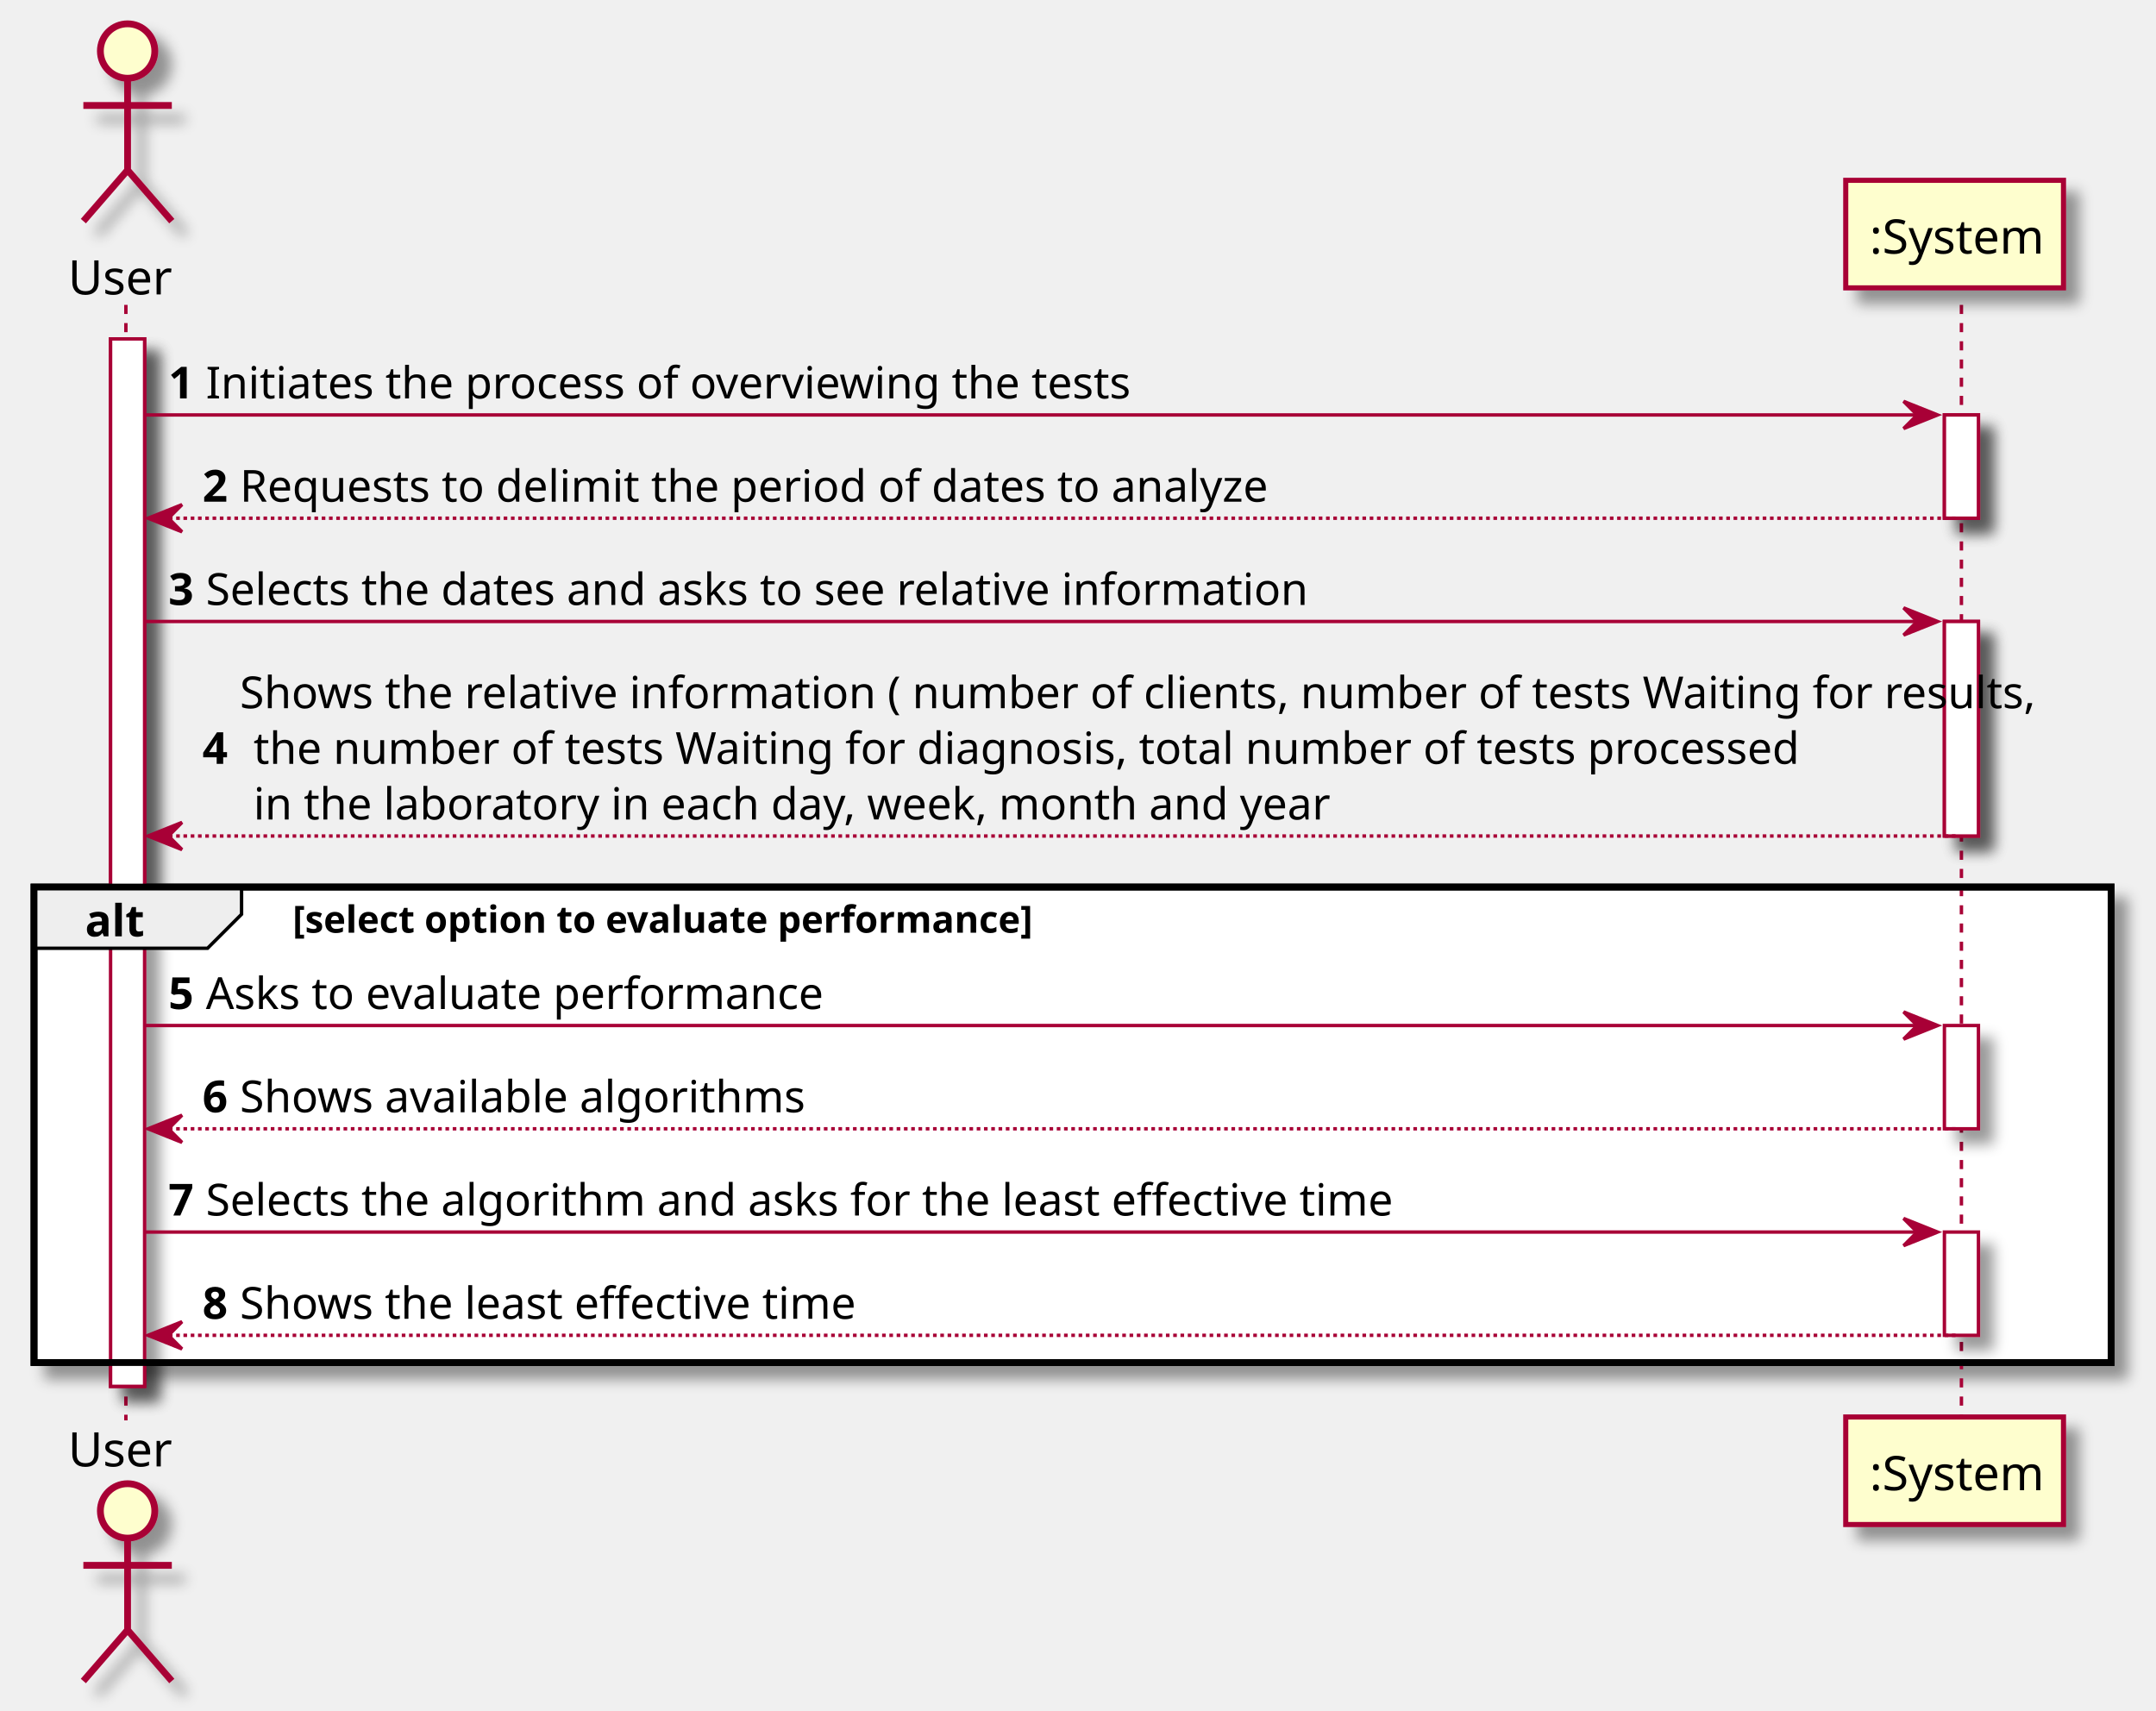
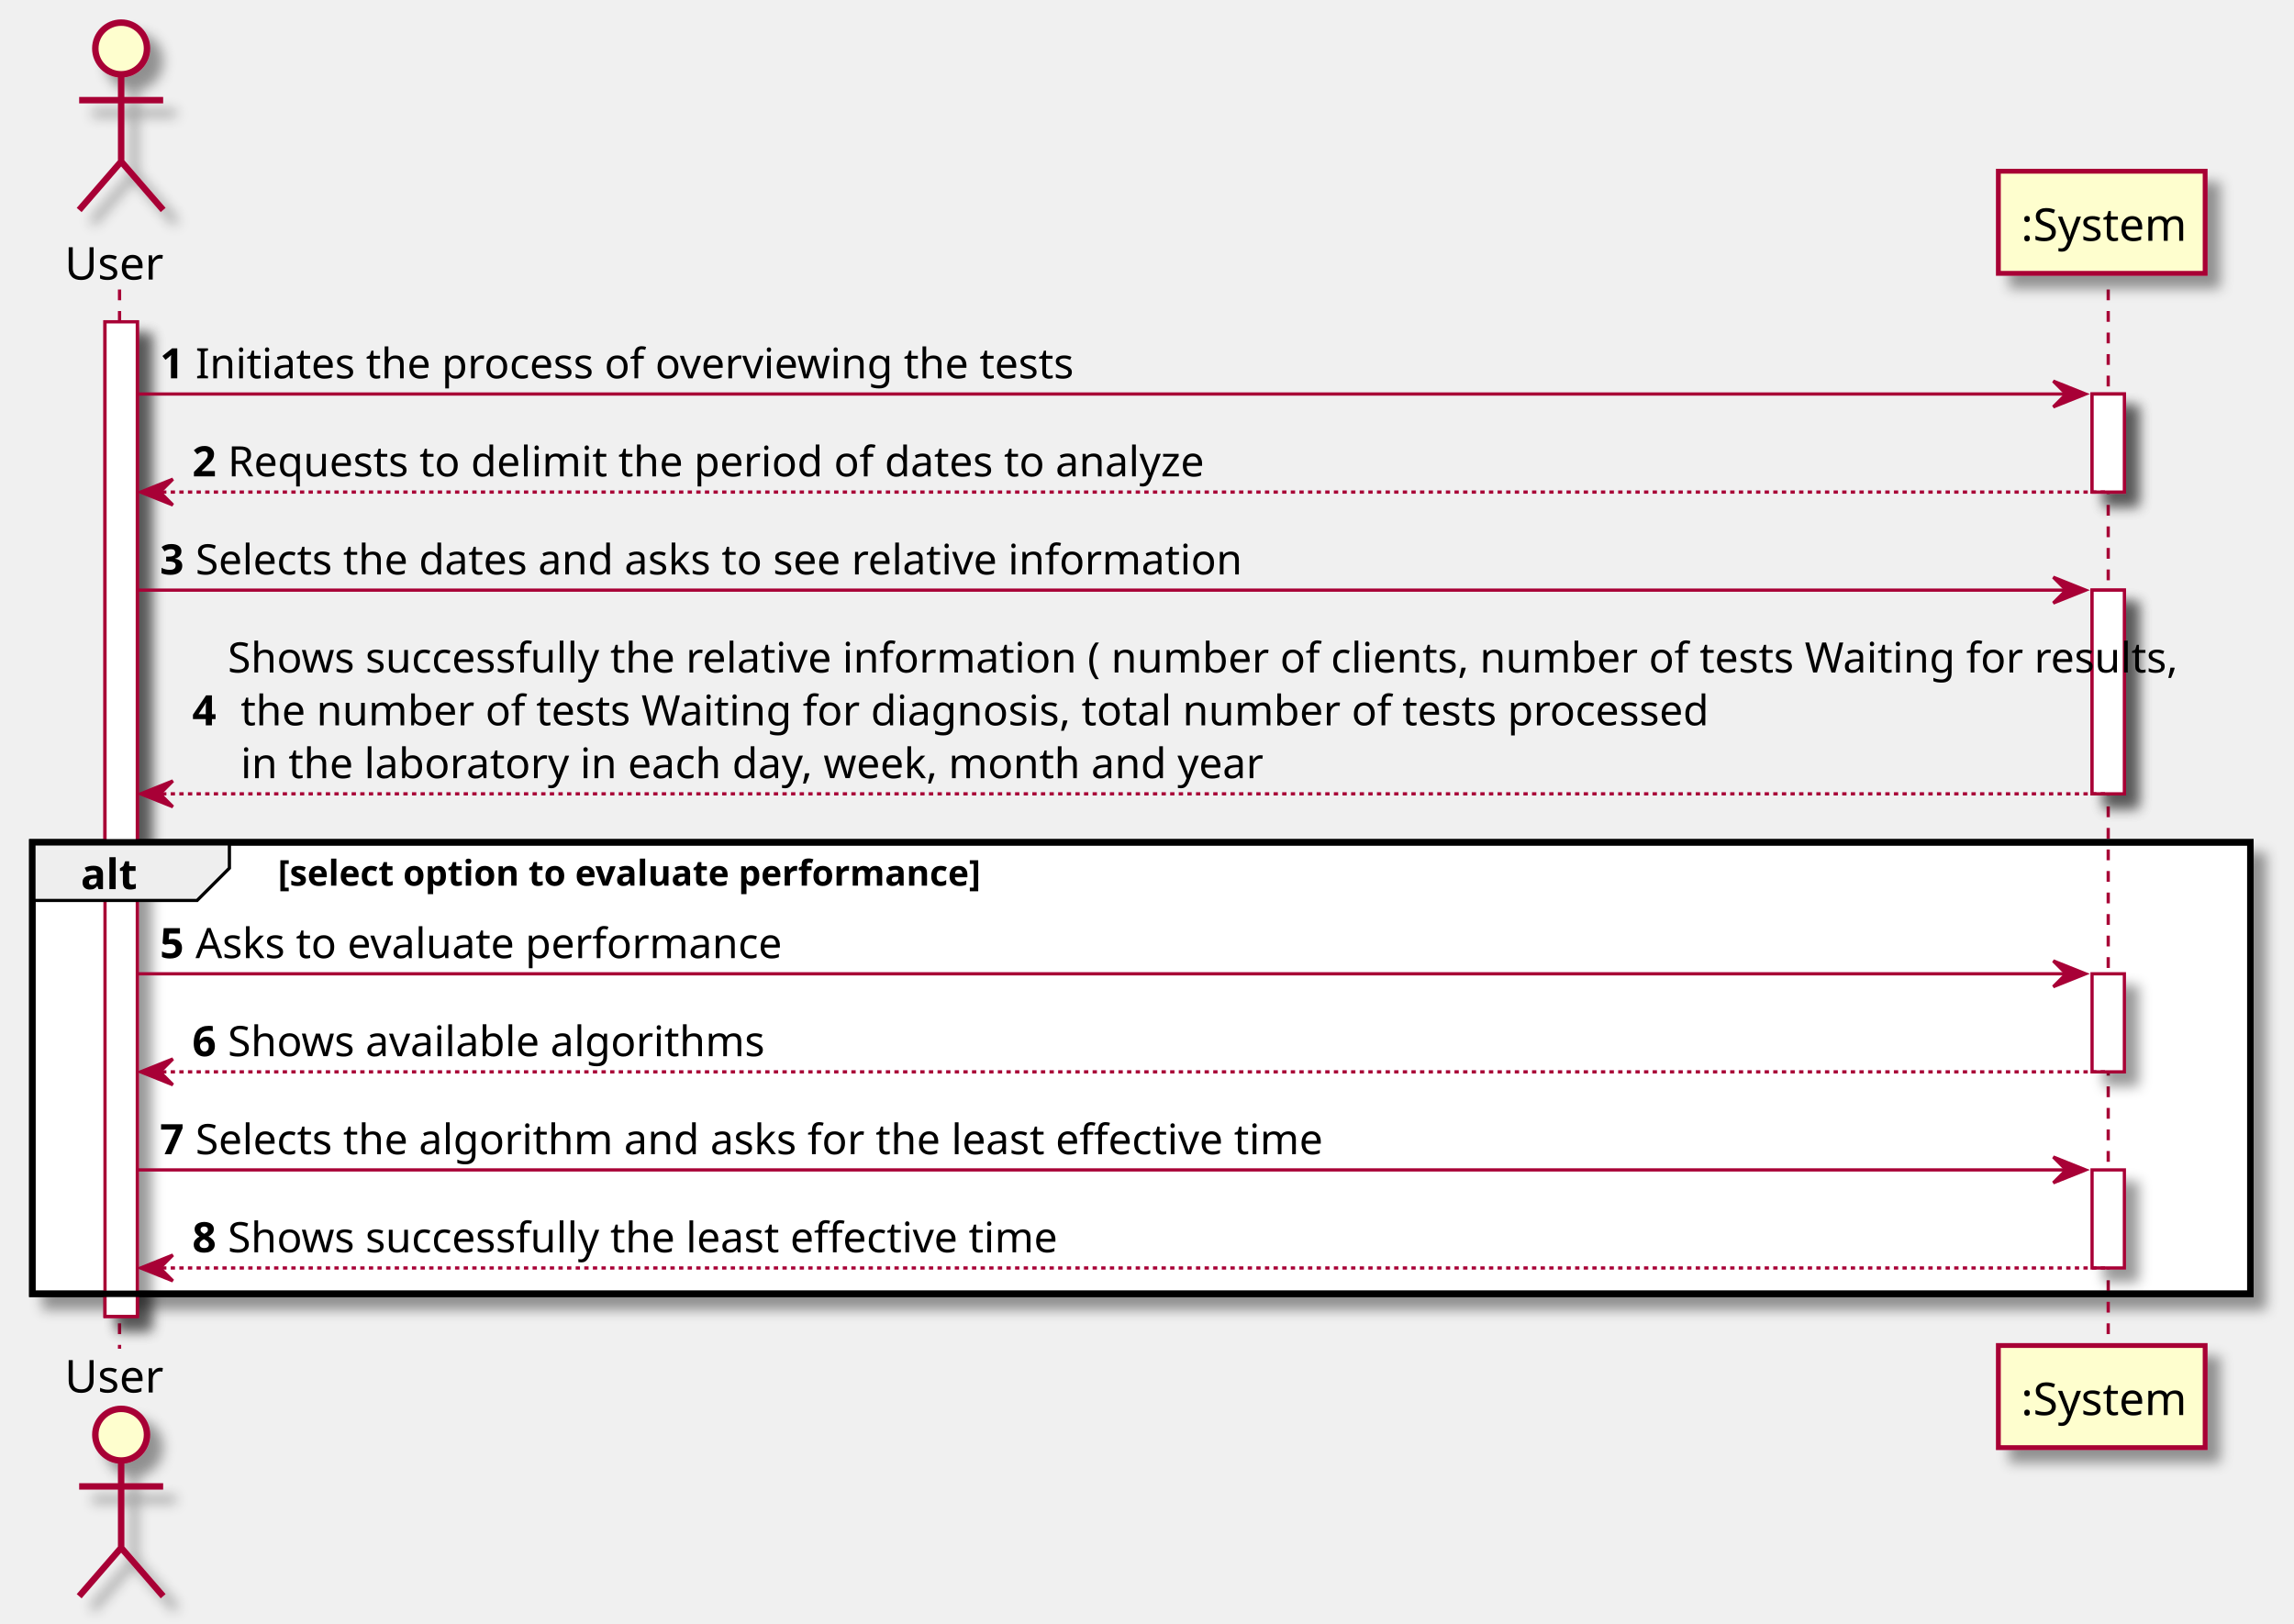
- <svg xmlns="http://www.w3.org/2000/svg" contentScriptType="application/ecmascript" contentStyleType="text/css" height="940.61px" preserveAspectRatio="none" style="width:1185px;height:940px;" version="1.1" viewBox="0 0 1185 940" width="1185.58px" zoomAndPan="magnify">
+ <svg xmlns="http://www.w3.org/2000/svg" contentScriptType="application/ecmascript" contentStyleType="text/css" height="754.5px" preserveAspectRatio="none" style="width:1065px;height:754px;" version="1.1" viewBox="0 0 1065 754" width="1065px" zoomAndPan="magnify">
  <defs>
-     <filter height="300%" id="fe169zmxbn5u2" width="300%" x="-1" y="-1">
-       <feGaussianBlur result="blurOut" stdDeviation="3.74" />
+     <filter height="300%" id="f3vckaus42y8s" width="300%" x="-1" y="-1">
+       <feGaussianBlur result="blurOut" stdDeviation="3.0" />
      <feColorMatrix in="blurOut" result="blurOut2" type="matrix" values="0 0 0 0 0 0 0 0 0 0 0 0 0 0 0 0 0 0 .4 0" />
-       <feOffset dx="7.48" dy="7.48" in="blurOut2" result="blurOut3" />
+       <feOffset dx="6.0" dy="6.0" in="blurOut2" result="blurOut3" />
      <feBlend in="SourceGraphic" in2="blurOut3" mode="normal" />
    </filter>
  </defs>
  <g>
-     <rect fill="#FFFFFF" filter="url(#fe169zmxbn5u2)" height="575.712" style="stroke:#A80036;stroke-width:1.87;" width="18.7" x="60.775" y="186.269" />
-     <rect fill="#FFFFFF" filter="url(#fe169zmxbn5u2)" height="56.757" style="stroke:#A80036;stroke-width:1.87;" width="18.7" x="1068.705" y="228.067" />
-     <rect fill="#FFFFFF" filter="url(#fe169zmxbn5u2)" height="117.912" style="stroke:#A80036;stroke-width:1.87;" width="18.7" x="1068.705" y="341.582" />
-     <rect fill="#FFFFFF" filter="url(#fe169zmxbn5u2)" height="56.757" style="stroke:#A80036;stroke-width:1.87;" width="18.7" x="1068.705" y="563.659" />
-     <rect fill="#FFFFFF" filter="url(#fe169zmxbn5u2)" height="56.757" style="stroke:#A80036;stroke-width:1.87;" width="18.7" x="1068.705" y="677.174" />
-     <rect fill="#FFFFFF" filter="url(#fe169zmxbn5u2)" height="261.347" style="stroke:#000000;stroke-width:3.74;" width="1141.635" x="18.7" y="487.544" />
-     <line style="stroke:#A80036;stroke-width:1.87;stroke-dasharray:5.0,5.0;" x1="69.19" x2="69.19" y1="167.57" y2="780.681" />
-     <line style="stroke:#A80036;stroke-width:1.87;stroke-dasharray:5.0,5.0;" x1="1078.055" x2="1078.055" y1="167.57" y2="780.681" />
-     <text fill="#000000" font-family="sans-serif" font-size="26.18" lengthAdjust="spacing" textLength="54.23" x="37.4" y="161.817">User</text>
-     <ellipse cx="70.125" cy="28.05" fill="#FEFECE" filter="url(#fe169zmxbn5u2)" rx="14.96" ry="14.96" style="stroke:#A80036;stroke-width:3.74;" />
-     <path d="M70.125,43.01 L70.125,93.5 M45.815,57.97 L94.435,57.97 M70.125,93.5 L45.815,121.55 M70.125,93.5 L94.435,121.55 " fill="none" filter="url(#fe169zmxbn5u2)" style="stroke:#A80036;stroke-width:3.74;" />
-     <text fill="#000000" font-family="sans-serif" font-size="26.18" lengthAdjust="spacing" textLength="54.23" x="37.4" y="805.988">User</text>
-     <ellipse cx="70.125" cy="830.441" fill="#FEFECE" filter="url(#fe169zmxbn5u2)" rx="14.96" ry="14.96" style="stroke:#A80036;stroke-width:3.74;" />
-     <path d="M70.125,845.401 L70.125,895.891 M45.815,860.361 L94.435,860.361 M70.125,895.891 L45.815,923.941 M70.125,895.891 L94.435,923.941 " fill="none" filter="url(#fe169zmxbn5u2)" style="stroke:#A80036;stroke-width:3.74;" />
-     <rect fill="#FEFECE" filter="url(#fe169zmxbn5u2)" height="59.109" style="stroke:#A80036;stroke-width:2.805;" width="119.68" x="1014.475" y="99.11" />
-     <text fill="#000000" font-family="sans-serif" font-size="26.18" lengthAdjust="spacing" textLength="93.5" x="1027.565" y="139.377">:System</text>
-     <rect fill="#FEFECE" filter="url(#fe169zmxbn5u2)" height="59.109" style="stroke:#A80036;stroke-width:2.805;" width="119.68" x="1014.475" y="778.811" />
-     <text fill="#000000" font-family="sans-serif" font-size="26.18" lengthAdjust="spacing" textLength="93.5" x="1027.565" y="819.078">:System</text>
-     <rect fill="#FFFFFF" filter="url(#fe169zmxbn5u2)" height="575.712" style="stroke:#A80036;stroke-width:1.87;" width="18.7" x="60.775" y="186.269" />
-     <rect fill="#FFFFFF" filter="url(#fe169zmxbn5u2)" height="56.757" style="stroke:#A80036;stroke-width:1.87;" width="18.7" x="1068.705" y="228.067" />
-     <rect fill="#FFFFFF" filter="url(#fe169zmxbn5u2)" height="117.912" style="stroke:#A80036;stroke-width:1.87;" width="18.7" x="1068.705" y="341.582" />
-     <rect fill="#FFFFFF" filter="url(#fe169zmxbn5u2)" height="56.757" style="stroke:#A80036;stroke-width:1.87;" width="18.7" x="1068.705" y="563.659" />
-     <rect fill="#FFFFFF" filter="url(#fe169zmxbn5u2)" height="56.757" style="stroke:#A80036;stroke-width:1.87;" width="18.7" x="1068.705" y="677.174" />
-     <polygon fill="#A80036" points="1046.265,220.587,1064.965,228.067,1046.265,235.547,1053.745,228.067" style="stroke:#A80036;stroke-width:1.87;" />
-     <line style="stroke:#A80036;stroke-width:1.87;" x1="79.475" x2="1057.485" y1="228.067" y2="228.067" />
-     <text fill="#000000" font-family="sans-serif" font-size="24.31" font-weight="bold" lengthAdjust="spacing" textLength="13.09" x="92.565" y="218.985">1</text>
-     <text fill="#000000" font-family="sans-serif" font-size="24.31" lengthAdjust="spacing" textLength="474.98" x="113.135" y="218.985">Initiates the process of overviewing the tests</text>
-     <polygon fill="#A80036" points="100.045,277.344,81.345,284.824,100.045,292.304,92.565,284.824" style="stroke:#A80036;stroke-width:1.87;" />
-     <line style="stroke:#A80036;stroke-width:1.87;stroke-dasharray:2.0,2.0;" x1="88.825" x2="1076.185" y1="284.824" y2="284.824" />
-     <text fill="#000000" font-family="sans-serif" font-size="24.31" font-weight="bold" lengthAdjust="spacing" textLength="13.09" x="111.265" y="275.743">2</text>
-     <text fill="#000000" font-family="sans-serif" font-size="24.31" lengthAdjust="spacing" textLength="536.69" x="131.835" y="275.743">Requests to delimit the period of dates to analyze</text>
-     <polygon fill="#A80036" points="1046.265,334.102,1064.965,341.582,1046.265,349.062,1053.745,341.582" style="stroke:#A80036;stroke-width:1.87;" />
-     <line style="stroke:#A80036;stroke-width:1.87;" x1="79.475" x2="1057.485" y1="341.582" y2="341.582" />
-     <text fill="#000000" font-family="sans-serif" font-size="24.31" font-weight="bold" lengthAdjust="spacing" textLength="13.09" x="92.565" y="332.5">3</text>
-     <text fill="#000000" font-family="sans-serif" font-size="24.31" lengthAdjust="spacing" textLength="579.7" x="113.135" y="332.5">Selects the dates and asks to see relative information</text>
-     <polygon fill="#A80036" points="100.045,452.014,81.345,459.494,100.045,466.974,92.565,459.494" style="stroke:#A80036;stroke-width:1.87;" />
-     <line style="stroke:#A80036;stroke-width:1.87;stroke-dasharray:2.0,2.0;" x1="88.825" x2="1076.185" y1="459.494" y2="459.494" />
-     <text fill="#000000" font-family="sans-serif" font-size="24.31" font-weight="bold" lengthAdjust="spacing" textLength="13.09" x="111.265" y="419.835">4</text>
-     <text fill="#000000" font-family="sans-serif" font-size="24.31" lengthAdjust="spacing" textLength="923.78" x="131.835" y="389.258">Shows the relative information ( number of clients, number of tests Waiting for results,</text>
-     <text fill="#000000" font-family="sans-serif" font-size="24.31" lengthAdjust="spacing" textLength="800.36" x="139.315" y="419.835">the number of tests Waiting for diagnosis, total number of tests processed</text>
-     <text fill="#000000" font-family="sans-serif" font-size="24.31" lengthAdjust="spacing" textLength="561" x="139.315" y="450.413">in the laboratory in each day, week, month and year</text>
-     <path d="M18.7,487.544 L132.77,487.544 L132.77,502.504 L114.07,521.204 L18.7,521.204 L18.7,487.544 " fill="#EEEEEE" style="stroke:#000000;stroke-width:1.87;" />
-     <rect fill="none" height="261.347" style="stroke:#000000;stroke-width:3.74;" width="1141.635" x="18.7" y="487.544" />
-     <text fill="#000000" font-family="sans-serif" font-size="24.31" font-weight="bold" lengthAdjust="spacing" textLength="29.92" x="46.75" y="514.65">alt</text>
-     <text fill="#000000" font-family="sans-serif" font-size="20.57" font-weight="bold" lengthAdjust="spacing" textLength="407.66" x="160.82" y="512.638">[select option to evaluate performance]</text>
-     <polygon fill="#A80036" points="1046.265,556.179,1064.965,563.659,1046.265,571.139,1053.745,563.659" style="stroke:#A80036;stroke-width:1.87;" />
-     <line style="stroke:#A80036;stroke-width:1.87;" x1="79.475" x2="1057.485" y1="563.659" y2="563.659" />
-     <text fill="#000000" font-family="sans-serif" font-size="24.31" font-weight="bold" lengthAdjust="spacing" textLength="13.09" x="92.565" y="554.577">5</text>
-     <text fill="#000000" font-family="sans-serif" font-size="24.31" lengthAdjust="spacing" textLength="319.77" x="113.135" y="554.577">Asks to evaluate performance</text>
-     <polygon fill="#A80036" points="100.045,612.936,81.345,620.416,100.045,627.896,92.565,620.416" style="stroke:#A80036;stroke-width:1.87;" />
-     <line style="stroke:#A80036;stroke-width:1.87;stroke-dasharray:2.0,2.0;" x1="88.825" x2="1076.185" y1="620.416" y2="620.416" />
-     <text fill="#000000" font-family="sans-serif" font-size="24.31" font-weight="bold" lengthAdjust="spacing" textLength="13.09" x="111.265" y="611.335">6</text>
-     <text fill="#000000" font-family="sans-serif" font-size="24.31" lengthAdjust="spacing" textLength="291.72" x="131.835" y="611.335">Shows available algorithms</text>
-     <polygon fill="#A80036" points="1046.265,669.694,1064.965,677.174,1046.265,684.654,1053.745,677.174" style="stroke:#A80036;stroke-width:1.87;" />
-     <line style="stroke:#A80036;stroke-width:1.87;" x1="79.475" x2="1057.485" y1="677.174" y2="677.174" />
-     <text fill="#000000" font-family="sans-serif" font-size="24.31" font-weight="bold" lengthAdjust="spacing" textLength="13.09" x="92.565" y="668.092">7</text>
-     <text fill="#000000" font-family="sans-serif" font-size="24.31" lengthAdjust="spacing" textLength="618.97" x="113.135" y="668.092">Selects the algorithm and asks for the least effective time</text>
-     <polygon fill="#A80036" points="100.045,726.451,81.345,733.931,100.045,741.411,92.565,733.931" style="stroke:#A80036;stroke-width:1.87;" />
-     <line style="stroke:#A80036;stroke-width:1.87;stroke-dasharray:2.0,2.0;" x1="88.825" x2="1076.185" y1="733.931" y2="733.931" />
-     <text fill="#000000" font-family="sans-serif" font-size="24.31" font-weight="bold" lengthAdjust="spacing" textLength="13.09" x="111.265" y="724.85">8</text>
-     <text fill="#000000" font-family="sans-serif" font-size="24.31" lengthAdjust="spacing" textLength="321.64" x="131.835" y="724.85">Shows the least effective time</text>
+     <rect fill="#FFFFFF" filter="url(#f3vckaus42y8s)" height="461.801" style="stroke:#A80036;stroke-width:1.5;" width="15" x="48.75" y="149.414" />
+     <rect fill="#FFFFFF" filter="url(#f3vckaus42y8s)" height="45.527" style="stroke:#A80036;stroke-width:1.5;" width="15" x="971.25" y="182.941" />
+     <rect fill="#FFFFFF" filter="url(#f3vckaus42y8s)" height="94.582" style="stroke:#A80036;stroke-width:1.5;" width="15" x="971.25" y="273.996" />
+     <rect fill="#FFFFFF" filter="url(#f3vckaus42y8s)" height="45.527" style="stroke:#A80036;stroke-width:1.5;" width="15" x="971.25" y="452.133" />
+     <rect fill="#FFFFFF" filter="url(#f3vckaus42y8s)" height="45.527" style="stroke:#A80036;stroke-width:1.5;" width="15" x="971.25" y="543.188" />
+     <rect fill="#FFFFFF" filter="url(#f3vckaus42y8s)" height="209.637" style="stroke:#000000;stroke-width:3.0;" width="1029.75" x="15" y="391.078" />
+     <line style="stroke:#A80036;stroke-width:1.5;stroke-dasharray:5.0,5.0;" x1="55.5" x2="55.5" y1="134.414" y2="626.215" />
+     <line style="stroke:#A80036;stroke-width:1.5;stroke-dasharray:5.0,5.0;" x1="978.75" x2="978.75" y1="134.414" y2="626.215" />
+     <text fill="#000000" font-family="sans-serif" font-size="21" lengthAdjust="spacing" textLength="43.5" x="30" y="129.8">User</text>
+     <ellipse cx="56.25" cy="22.5" fill="#FEFECE" filter="url(#f3vckaus42y8s)" rx="12" ry="12" style="stroke:#A80036;stroke-width:3.0;" />
+     <path d="M56.25,34.5 L56.25,75 M36.75,46.5 L75.75,46.5 M56.25,75 L36.75,97.5 M56.25,75 L75.75,97.5 " fill="none" filter="url(#f3vckaus42y8s)" style="stroke:#A80036;stroke-width:3.0;" />
+     <text fill="#000000" font-family="sans-serif" font-size="21" lengthAdjust="spacing" textLength="43.5" x="30" y="646.515">User</text>
+     <ellipse cx="56.25" cy="666.129" fill="#FEFECE" filter="url(#f3vckaus42y8s)" rx="12" ry="12" style="stroke:#A80036;stroke-width:3.0;" />
+     <path d="M56.25,678.129 L56.25,718.629 M36.75,690.129 L75.75,690.129 M56.25,718.629 L36.75,741.129 M56.25,718.629 L75.75,741.129 " fill="none" filter="url(#f3vckaus42y8s)" style="stroke:#A80036;stroke-width:3.0;" />
+     <rect fill="#FEFECE" filter="url(#f3vckaus42y8s)" height="47.414" style="stroke:#A80036;stroke-width:2.25;" width="96" x="927.75" y="79.5" />
+     <text fill="#000000" font-family="sans-serif" font-size="21" lengthAdjust="spacing" textLength="75" x="938.25" y="111.8">:System</text>
+     <rect fill="#FEFECE" filter="url(#f3vckaus42y8s)" height="47.414" style="stroke:#A80036;stroke-width:2.25;" width="96" x="927.75" y="624.715" />
+     <text fill="#000000" font-family="sans-serif" font-size="21" lengthAdjust="spacing" textLength="75" x="938.25" y="657.015">:System</text>
+     <rect fill="#FFFFFF" filter="url(#f3vckaus42y8s)" height="461.801" style="stroke:#A80036;stroke-width:1.5;" width="15" x="48.75" y="149.414" />
+     <rect fill="#FFFFFF" filter="url(#f3vckaus42y8s)" height="45.527" style="stroke:#A80036;stroke-width:1.5;" width="15" x="971.25" y="182.941" />
+     <rect fill="#FFFFFF" filter="url(#f3vckaus42y8s)" height="94.582" style="stroke:#A80036;stroke-width:1.5;" width="15" x="971.25" y="273.996" />
+     <rect fill="#FFFFFF" filter="url(#f3vckaus42y8s)" height="45.527" style="stroke:#A80036;stroke-width:1.5;" width="15" x="971.25" y="452.133" />
+     <rect fill="#FFFFFF" filter="url(#f3vckaus42y8s)" height="45.527" style="stroke:#A80036;stroke-width:1.5;" width="15" x="971.25" y="543.188" />
+     <polygon fill="#A80036" points="953.25,176.941,968.25,182.941,953.25,188.941,959.25,182.941" style="stroke:#A80036;stroke-width:1.5;" />
+     <line style="stroke:#A80036;stroke-width:1.5;" x1="63.75" x2="962.25" y1="182.941" y2="182.941" />
+     <text fill="#000000" font-family="sans-serif" font-size="19.5" font-weight="bold" lengthAdjust="spacing" textLength="10.5" x="74.25" y="175.657">1</text>
+     <text fill="#000000" font-family="sans-serif" font-size="19.5" lengthAdjust="spacing" textLength="381" x="90.75" y="175.657">Initiates the process of overviewing the tests</text>
+     <polygon fill="#A80036" points="80.25,222.469,65.25,228.469,80.25,234.469,74.25,228.469" style="stroke:#A80036;stroke-width:1.5;" />
+     <line style="stroke:#A80036;stroke-width:1.5;stroke-dasharray:2.0,2.0;" x1="71.25" x2="977.25" y1="228.469" y2="228.469" />
+     <text fill="#000000" font-family="sans-serif" font-size="19.5" font-weight="bold" lengthAdjust="spacing" textLength="10.5" x="89.25" y="221.184">2</text>
+     <text fill="#000000" font-family="sans-serif" font-size="19.5" lengthAdjust="spacing" textLength="430.5" x="105.75" y="221.184">Requests to delimit the period of dates to analyze</text>
+     <polygon fill="#A80036" points="953.25,267.996,968.25,273.996,953.25,279.996,959.25,273.996" style="stroke:#A80036;stroke-width:1.5;" />
+     <line style="stroke:#A80036;stroke-width:1.5;" x1="63.75" x2="962.25" y1="273.996" y2="273.996" />
+     <text fill="#000000" font-family="sans-serif" font-size="19.5" font-weight="bold" lengthAdjust="spacing" textLength="10.5" x="74.25" y="266.711">3</text>
+     <text fill="#000000" font-family="sans-serif" font-size="19.5" lengthAdjust="spacing" textLength="465" x="90.75" y="266.711">Selects the dates and asks to see relative information</text>
+     <polygon fill="#A80036" points="80.25,362.578,65.25,368.578,80.25,374.578,74.25,368.578" style="stroke:#A80036;stroke-width:1.5;" />
+     <line style="stroke:#A80036;stroke-width:1.5;stroke-dasharray:2.0,2.0;" x1="71.25" x2="977.25" y1="368.578" y2="368.578" />
+     <text fill="#000000" font-family="sans-serif" font-size="19.5" font-weight="bold" lengthAdjust="spacing" textLength="10.5" x="89.25" y="336.766">4</text>
+     <text fill="#000000" font-family="sans-serif" font-size="19.5" lengthAdjust="spacing" textLength="855" x="105.75" y="312.239">Shows successfully the relative information ( number of clients, number of tests Waiting for results,</text>
+     <text fill="#000000" font-family="sans-serif" font-size="19.5" lengthAdjust="spacing" textLength="642" x="111.75" y="336.766">the number of tests Waiting for diagnosis, total number of tests processed</text>
+     <text fill="#000000" font-family="sans-serif" font-size="19.5" lengthAdjust="spacing" textLength="450" x="111.75" y="361.293">in the laboratory in each day, week, month and year</text>
+     <path d="M15,391.078 L106.5,391.078 L106.5,403.078 L91.5,418.078 L15,418.078 L15,391.078 " fill="#EEEEEE" style="stroke:#000000;stroke-width:1.5;" />
+     <rect fill="none" height="209.637" style="stroke:#000000;stroke-width:3.0;" width="1029.75" x="15" y="391.078" />
+     <text fill="#000000" font-family="sans-serif" font-size="19.5" font-weight="bold" lengthAdjust="spacing" textLength="24" x="37.5" y="412.821">alt</text>
+     <text fill="#000000" font-family="sans-serif" font-size="16.5" font-weight="bold" lengthAdjust="spacing" textLength="327" x="129" y="411.207">[select option to evaluate performance]</text>
+     <polygon fill="#A80036" points="953.25,446.133,968.25,452.133,953.25,458.133,959.25,452.133" style="stroke:#A80036;stroke-width:1.5;" />
+     <line style="stroke:#A80036;stroke-width:1.5;" x1="63.75" x2="962.25" y1="452.133" y2="452.133" />
+     <text fill="#000000" font-family="sans-serif" font-size="19.5" font-weight="bold" lengthAdjust="spacing" textLength="10.5" x="74.25" y="444.848">5</text>
+     <text fill="#000000" font-family="sans-serif" font-size="19.5" lengthAdjust="spacing" textLength="256.5" x="90.75" y="444.848">Asks to evaluate performance</text>
+     <polygon fill="#A80036" points="80.25,491.66,65.25,497.66,80.25,503.66,74.25,497.66" style="stroke:#A80036;stroke-width:1.5;" />
+     <line style="stroke:#A80036;stroke-width:1.5;stroke-dasharray:2.0,2.0;" x1="71.25" x2="977.25" y1="497.66" y2="497.66" />
+     <text fill="#000000" font-family="sans-serif" font-size="19.5" font-weight="bold" lengthAdjust="spacing" textLength="10.5" x="89.25" y="490.375">6</text>
+     <text fill="#000000" font-family="sans-serif" font-size="19.5" lengthAdjust="spacing" textLength="234" x="105.75" y="490.375">Shows available algorithms</text>
+     <polygon fill="#A80036" points="953.25,537.188,968.25,543.188,953.25,549.188,959.25,543.188" style="stroke:#A80036;stroke-width:1.5;" />
+     <line style="stroke:#A80036;stroke-width:1.5;" x1="63.75" x2="962.25" y1="543.188" y2="543.188" />
+     <text fill="#000000" font-family="sans-serif" font-size="19.5" font-weight="bold" lengthAdjust="spacing" textLength="10.5" x="74.25" y="535.903">7</text>
+     <text fill="#000000" font-family="sans-serif" font-size="19.5" lengthAdjust="spacing" textLength="496.5" x="90.75" y="535.903">Selects the algorithm and asks for the least effective time</text>
+     <polygon fill="#A80036" points="80.25,582.715,65.25,588.715,80.25,594.715,74.25,588.715" style="stroke:#A80036;stroke-width:1.5;" />
+     <line style="stroke:#A80036;stroke-width:1.5;stroke-dasharray:2.0,2.0;" x1="71.25" x2="977.25" y1="588.715" y2="588.715" />
+     <text fill="#000000" font-family="sans-serif" font-size="19.5" font-weight="bold" lengthAdjust="spacing" textLength="10.5" x="89.25" y="581.43">8</text>
+     <text fill="#000000" font-family="sans-serif" font-size="19.5" lengthAdjust="spacing" textLength="372" x="105.75" y="581.43">Shows successfully the least effective time</text>
  </g>
</svg>
